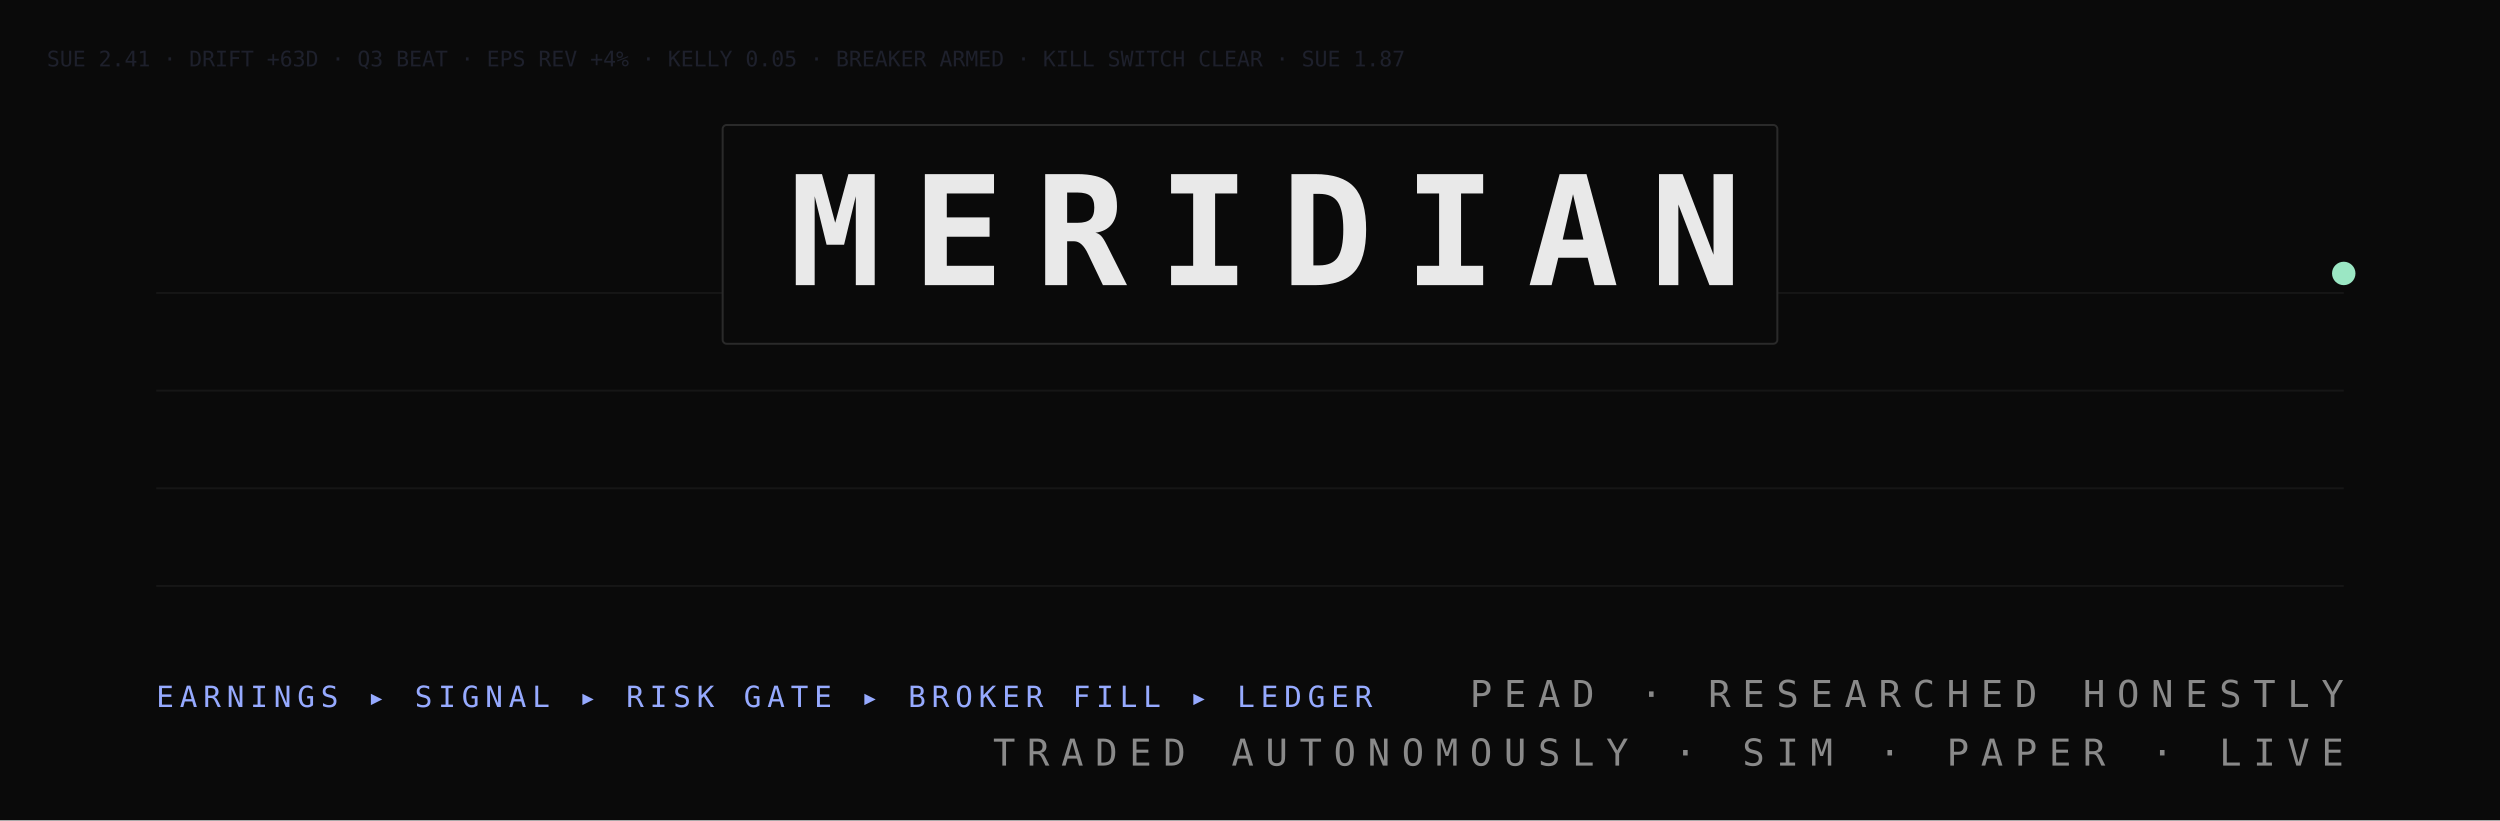
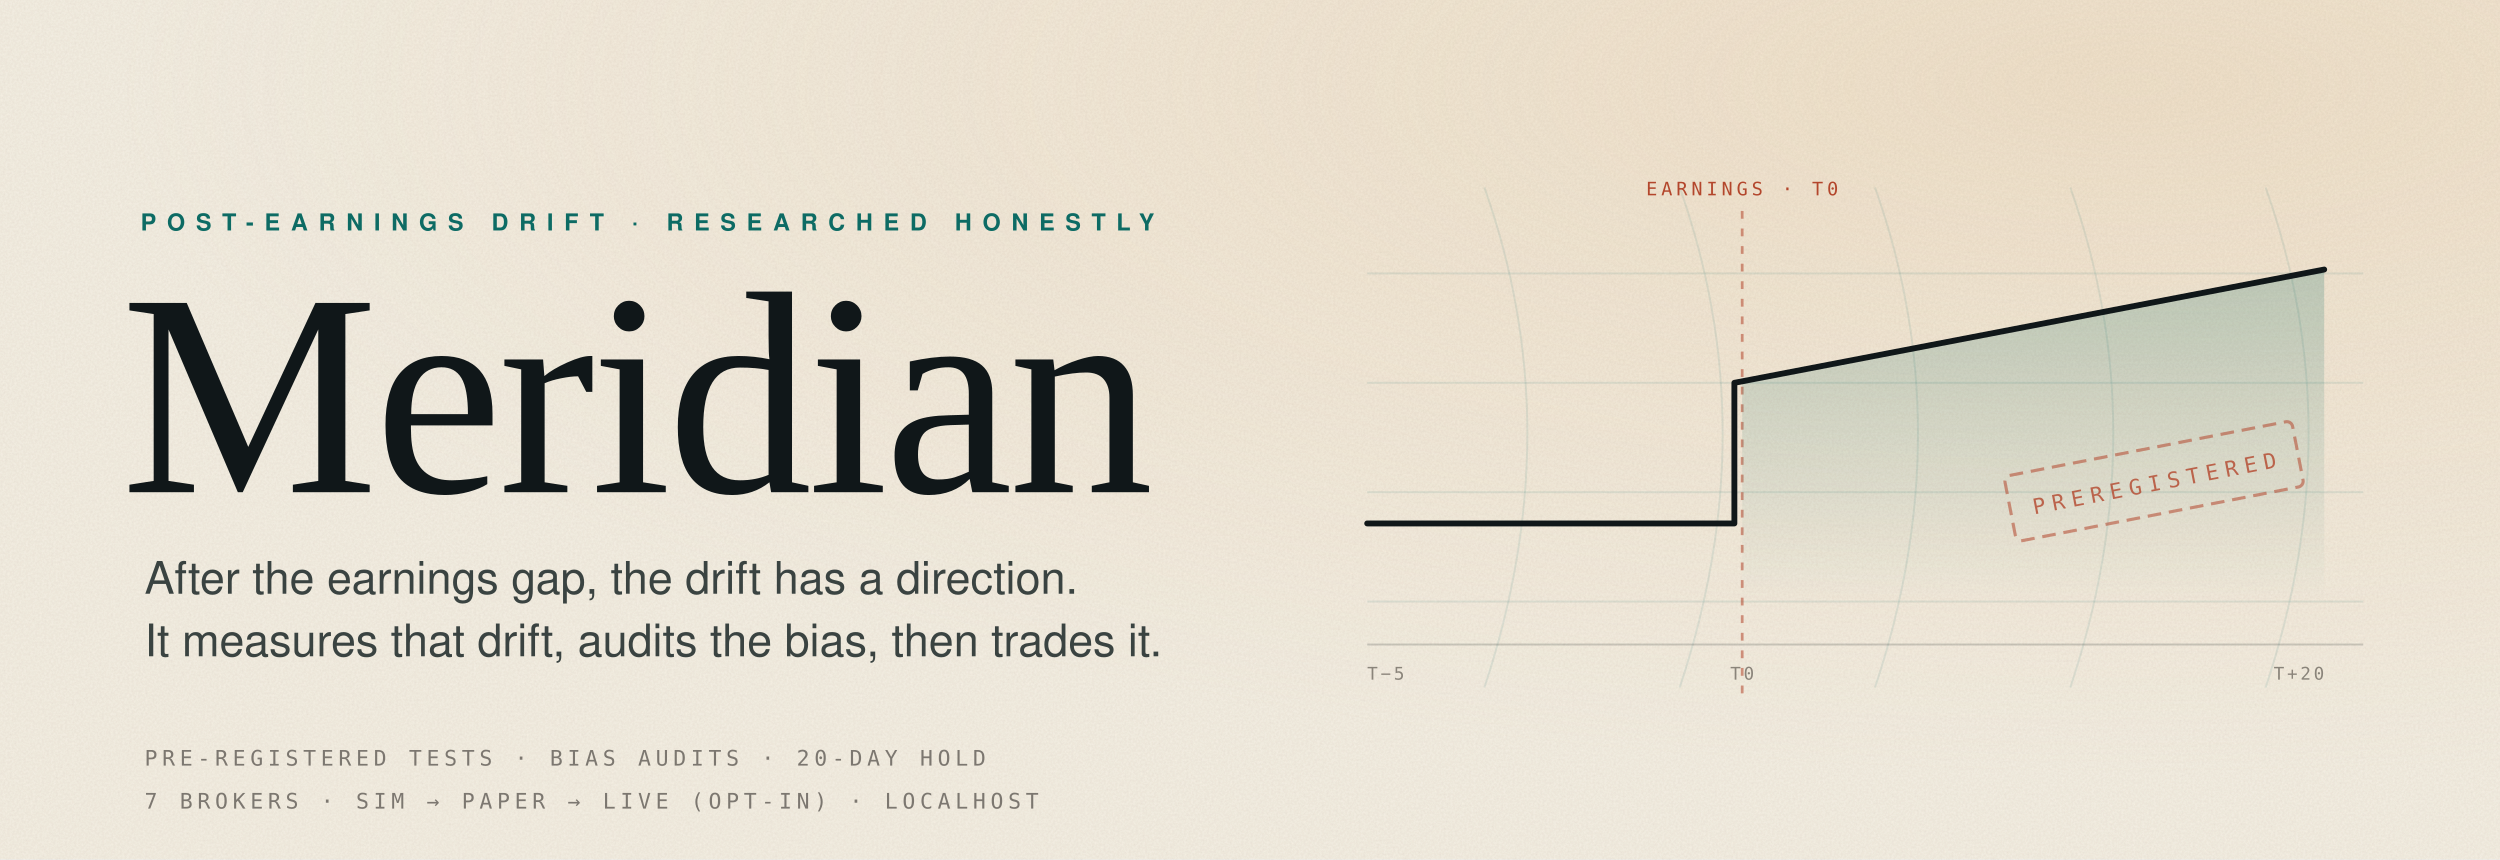
- <svg xmlns="http://www.w3.org/2000/svg" viewBox="0 0 1280 420" width="1280" height="420" role="img" aria-label="MERIDIAN: earnings drift, researched honestly, traded autonomously">
+ <svg xmlns="http://www.w3.org/2000/svg" viewBox="0 0 1280 440" width="1280" height="440" role="img" aria-label="MERIDIAN: post-earnings drift, researched honestly, traded autonomously">
  <defs>
-     <linearGradient id="line" x1="0" x2="1">
-       <stop offset="0" stop-color="#96aaff" />
-       <stop offset=".65" stop-color="#e9e9e9" />
-       <stop offset="1" stop-color="#9be7c4" />
+     <filter id="grain" x="0" y="0" width="100%" height="100%">
+       <feTurbulence type="fractalNoise" baseFrequency=".85" numOctaves="3" stitchTiles="stitch" result="n" />
+       <feColorMatrix in="n" values="0 0 0 0 .1  0 0 0 0 .08  0 0 0 0 .05  0 0 0 .18 0" />
+     </filter>
+     <linearGradient id="driftFill" x1="0" y1="0" x2="0" y2="1">
+       <stop offset="0" stop-color="#0d6b64" stop-opacity=".22" />
+       <stop offset="1" stop-color="#0d6b64" stop-opacity="0" />
    </linearGradient>
-     <linearGradient id="area" x1="0" x2="0" y1="0" y2="1">
-       <stop offset="0" stop-color="#96aaff" stop-opacity=".22" />
-       <stop offset="1" stop-color="#96aaff" stop-opacity="0" />
-     </linearGradient>
+     <radialGradient id="warm" cx=".85" cy=".1" r=".8">
+       <stop offset="0" stop-color="#e8c79a" stop-opacity=".35" />
+       <stop offset="1" stop-color="#e8c79a" stop-opacity="0" />
+     </radialGradient>
  </defs>
  <style>
-     .bg { fill: #0a0a0a; }
+     .serif { font-family: 'Instrument Serif', 'Times New Roman', Georgia, serif; }
+     .sans { font-family: 'Inter Tight', 'Helvetica Neue', Helvetica, Arial, sans-serif; }
    .mono { font-family: ui-monospace, SFMono-Regular, Menlo, Consolas, monospace; }
-     .title { font-size: 78px; font-weight: 700; letter-spacing: 16px; fill: #e9e9e9; }
-     .sub { font-size: 19px; letter-spacing: 6px; fill: #8a8a8a; }
-     .tag { font-size: 15px; letter-spacing: 3px; fill: #96aaff; }
-     .glyph { font-size: 11px; fill: #96aaff; opacity: .14; }
-     .grid { stroke: #ffffff; stroke-opacity: .05; }
-     .curve { fill: none; stroke: url(#line); stroke-width: 3; stroke-linecap: round; stroke-linejoin: round;
-              stroke-dasharray: 1700; stroke-dashoffset: 1700; animation: draw 4.5s ease-out forwards; }
-     .fill { fill: url(#area); opacity: 0; animation: fade 2s 2.4s ease forwards; }
-     .dot { fill: #9be7c4; animation: blink 1.6s ease-in-out infinite; }
-     .gate { fill: #0a0a0a; stroke: #2a2a2a; }
+     .kicker { font-size: 12px; letter-spacing: 5.5px; font-weight: 600; fill: #0d6b64; }
+     .title { font-size: 148px; fill: #101719; letter-spacing: -2px; }
+     .sub { font-size: 23px; fill: #3a4341; }
+     .meta { font-size: 11px; letter-spacing: 2.4px; fill: #7c7770; }
+     .draw { stroke-dasharray: 620; stroke-dashoffset: 620; animation: draw 1.9s .35s cubic-bezier(.4,0,.2,1) forwards; }
+     .fade { opacity: 0; animation: fade .7s ease forwards; }
+     .float { animation: float 7s ease-in-out infinite; transform-box: fill-box; transform-origin: center; }
    @keyframes draw { to { stroke-dashoffset: 0; } }
    @keyframes fade { to { opacity: 1; } }
-     @keyframes blink { 50% { opacity: .25; } }
-     @media (prefers-reduced-motion: reduce) { .curve { stroke-dashoffset: 0; animation: none; } .fill { opacity: 1; animation: none; } .dot { animation: none; } }
+     @keyframes float { 0%,100% { transform: translateY(0); } 50% { transform: translateY(-6px); } }
  </style>
-   <rect class="bg" width="1280" height="420" />
-   <text class="mono glyph" x="24" y="34">SUE 2.41 · DRIFT +63D · Q3 BEAT · EPS REV +4% · KELLY 0.05 · BREAKER ARMED · KILL SWITCH CLEAR · SUE 1.87</text>
-   <g class="grid">
-     <line x1="80" x2="1200" y1="300" y2="300" />
-     <line x1="80" x2="1200" y1="250" y2="250" />
-     <line x1="80" x2="1200" y1="200" y2="200" />
-     <line x1="80" x2="1200" y1="150" y2="150" />
+   <rect width="1280" height="440" fill="#f5efe3" />
+   <rect width="1280" height="440" fill="url(#warm)" />
+   <rect width="1280" height="440" filter="url(#grain)" opacity=".5" />
+   <g stroke="#0d6b64" stroke-opacity=".10" fill="none">
+     <line x1="700" y1="140" x2="1210" y2="140" />
+     <line x1="700" y1="196" x2="1210" y2="196" />
+     <line x1="700" y1="252" x2="1210" y2="252" />
+     <line x1="700" y1="308" x2="1210" y2="308" />
+     <path d="M760 96 Q804 220 760 352" />
+     <path d="M860 96 Q904 220 860 352" />
+     <path d="M960 96 Q1004 220 960 352" />
+     <path d="M1060 96 Q1104 220 1060 352" />
+     <path d="M1160 96 Q1204 220 1160 352" />
  </g>
-   <path class="fill" d="M80 300 L150 292 L210 296 L270 280 L330 285 L390 262 L450 270 L510 248 L570 254 L630 230 L690 238 L750 214 L810 222 L870 196 L930 204 L990 176 L1050 186 L1120 154 L1200 140 L1200 330 L80 330 Z" />
-   <path class="curve" d="M80 300 L150 292 L210 296 L270 280 L330 285 L390 262 L450 270 L510 248 L570 254 L630 230 L690 238 L750 214 L810 222 L870 196 L930 204 L990 176 L1050 186 L1120 154 L1200 140" />
-   <circle class="dot" cx="1200" cy="140" r="6" />
-   <rect class="gate" x="370" y="64" width="540" height="112" rx="2" />
-   <text class="mono title" x="648" y="146" text-anchor="middle">MERIDIAN</text>
-   <text class="mono tag" x="80" y="362">EARNINGS ▸ SIGNAL ▸ RISK GATE ▸ BROKER FILL ▸ LEDGER</text>
-   <text class="mono sub" x="1200" y="362" text-anchor="end">PEAD · RESEARCHED HONESTLY</text>
-   <text class="mono sub" x="1200" y="392" text-anchor="end">TRADED AUTONOMOUSLY · SIM · PAPER · LIVE</text>
+   <text x="72" y="118" class="sans kicker">POST-EARNINGS DRIFT · RESEARCHED HONESTLY</text>
+   <text x="62" y="252" class="serif title">Meridian</text>
+   <text x="74" y="304" class="sans sub">After the earnings gap, the drift has a direction.</text>
+   <text x="74" y="336" class="sans sub">It measures that drift, audits the bias, then trades it.</text>
+   <text x="74" y="392" class="mono meta">PRE-REGISTERED TESTS · BIAS AUDITS · 20-DAY HOLD</text>
+   <text x="74" y="414" class="mono meta">7 BROKERS · SIM → PAPER → LIVE (OPT-IN) · LOCALHOST</text>
+   <g>
+     <line x1="892" y1="108" x2="892" y2="356" stroke="#b3462c" stroke-width="1.4" stroke-dasharray="4 5" stroke-opacity=".55" />
+     <text x="892" y="100" class="mono" font-size="9.5" letter-spacing="2" fill="#b3462c" text-anchor="middle">EARNINGS · T0</text>
+     <path d="M892 196 L1190 138 L1190 308 L892 308 Z" fill="url(#driftFill)" />
+     <path d="M700 268 L860 268 L888 268 L888 196 L1190 138" fill="none" stroke="#101719" stroke-width="3" stroke-linejoin="round" stroke-linecap="round" />
+     <path class="draw" d="M888 196 L1190 138" fill="none" stroke="#0d6b64" stroke-width="3.4" stroke-linecap="round" />
+     <circle class="fade" style="animation-delay:1.9s" cx="890" cy="196" r="5.5" fill="#fffaf0" stroke="#0d6b64" stroke-width="2.6" />
+     <path class="fade" style="animation-delay:1.9s" d="M1182 132 l14 6 -14 6" fill="none" stroke="#0d6b64" stroke-width="3" stroke-linecap="round" stroke-linejoin="round" />
+     <text class="mono fade" style="animation-delay:.8s" x="904" y="242" font-size="10" letter-spacing="1.6" fill="#b3462c">SURPRISE +8.4%</text>
+     <text class="mono fade" style="animation-delay:1.7s" x="1042" y="150" font-size="10.5" letter-spacing="2.2" fill="#0d6b64" text-anchor="middle" transform="rotate(-11 1042 150)">20-DAY DRIFT</text>
+     <line x1="700" y1="330" x2="1210" y2="330" stroke="#101719" stroke-opacity=".18" />
+     <g class="mono" font-size="9" letter-spacing="1.4" fill="#8a847a">
+       <text x="700" y="348">T−5</text>
+       <text x="892" y="348" text-anchor="middle">T0</text>
+       <text x="1190" y="348" text-anchor="end">T+20</text>
+     </g>
+     <g transform="translate(1026 244) rotate(-11)">
+       <g class="float">
+         <rect x="0" y="0" width="150" height="34" rx="3" fill="none" stroke="#b3462c" stroke-opacity=".55" stroke-width="1.6" stroke-dasharray="7 4" />
+         <text x="75" y="22" class="mono" font-size="11" letter-spacing="3.4" fill="#b3462c" text-anchor="middle" opacity=".8">PREREGISTERED</text>
+       </g>
+     </g>
+   </g>
</svg>
